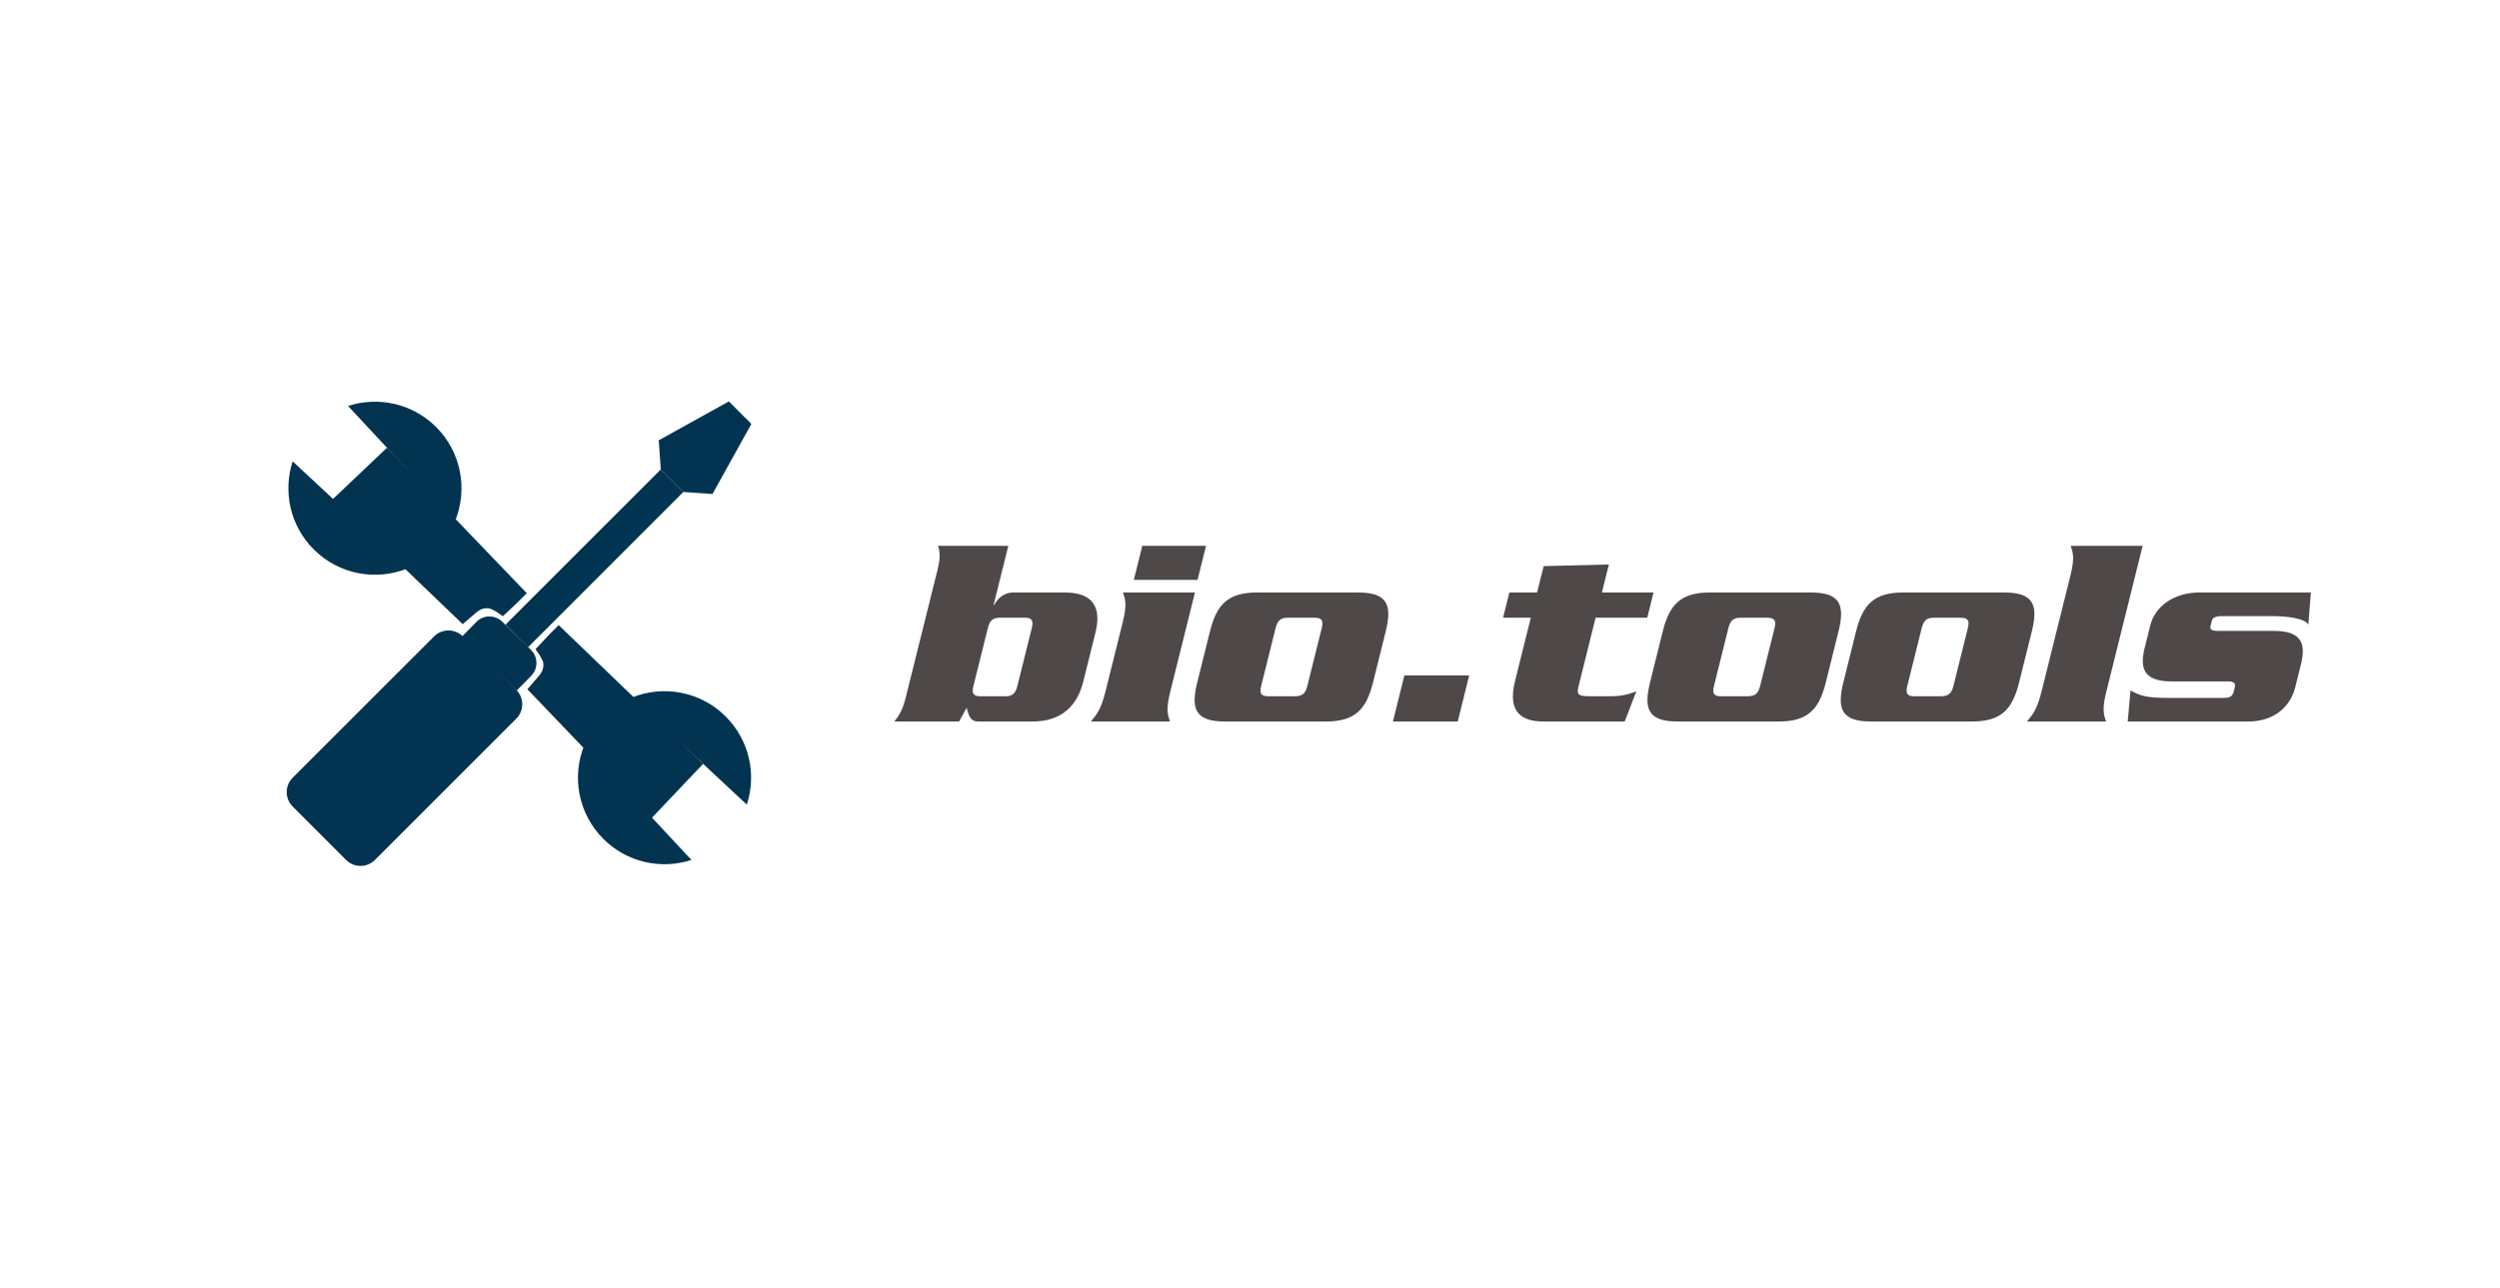
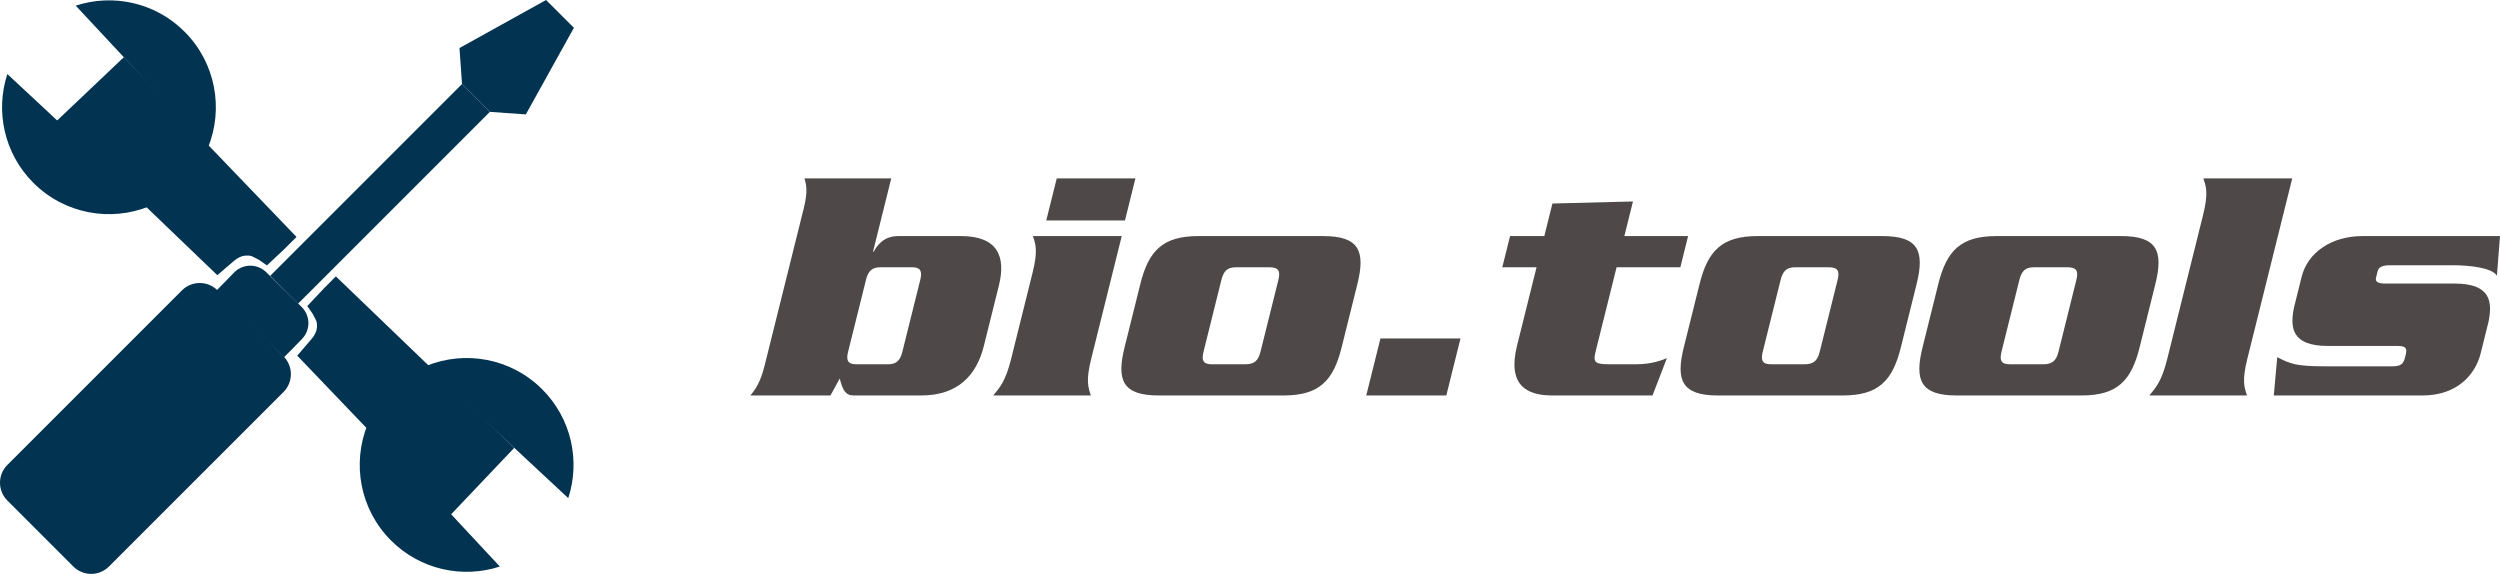
- <svg xmlns="http://www.w3.org/2000/svg" id="Layer_1" data-name="Layer 1" viewBox="0 0 2327.86 1200">
-   <defs fill="#faf9f9">
+ <svg xmlns="http://www.w3.org/2000/svg" id="Layer_1" version="1.1" viewBox="0 0 1885.54 432.84">
+   <defs>
    <style>
-       .cls-1 {
+       .st0 {
        fill: #4e4848;
      }

-       .cls-2 {
+       .st1 {
        fill: #023452;
      }
    </style>
  </defs>
  <g>
-     <path class="cls-2" d="M322.38,801.34l-49.73-49.73c-7.43-7.43-7.43-19.47,0-26.89l131.63-131.63c7.43-7.43,19.47-7.43,26.89,0l49.73,49.73c7.43,7.43,7.43,19.47,0,26.89l-131.63,131.63c-7.43,7.42-19.46,7.42-26.89,0Z" fill="#faf9f9" />
-     <path class="cls-2" d="M494.79,629.78l-7.18,7.37-6.34,6.4-51.13-50.19,6.34-6.4,7.18-7.37c6.64-6.76,17.45-6.86,24.21-.22l26.69,26.2c6.77,6.64,6.87,17.45.23,24.21h0Z" fill="#faf9f9" />
-     <path class="cls-2" d="M697.48,392.6l-16.11-16.1" fill="#faf9f9" />
-     <path class="cls-2" d="M615.54,437.44l-119.74,119.73-24.94,24.94,21.01,21.01,24.94-24.94,119.74-119.73" fill="#faf9f9" />
-     <path class="cls-2" d="M636.52,458.45l27.16,1.9,36.24-65.3-20.99-20.98-65.3,36.23,1.9,27.17" fill="#faf9f9" />
-     <path class="cls-2" d="M379.69,529.67c-29.14,11.83-63.8,5.94-87.44-17.7-22.21-22.21-28.75-54.13-19.63-82.07" fill="#faf9f9" />
-     <path class="cls-2" d="M324.2,378.33c27.91-9.15,59.87-2.58,82.07,19.63,23.61,23.61,29.53,58.25,17.7,87.39" fill="#faf9f9" />
-     <path class="cls-2" d="M544.31,694.29c-11.83,29.14-5.94,63.8,17.7,87.44,22.21,22.21,54.13,28.75,82.07,19.63" fill="#faf9f9" />
-     <path class="cls-2" d="M588.64,650.01c29.14-11.83,63.78-5.92,87.39,17.7,22.21,22.21,28.78,54.16,19.63,82.07" fill="#faf9f9" />
-     <path class="cls-2" d="M430.99,581.61l-121.21-116.28,50.71-48.12,130.23,135.57-9.22,9.18-13.09,12.28-5.98-4.19s0,0,0,0c-.28-.18-4.3-2.23-4.6-2.36-.37-.16-1.95-1.16-5.7-.84-3.11.27-5.74,1.62-8.57,3.98l-12.58,10.78Z" fill="#faf9f9" />
-     <path class="cls-2" d="M491.26,642.31l115.33,120.44,48.33-50.89-134.52-129.34-9.22,9.26-12.34,13.13,4.15,5.95s0,0,0,0c.17.28,2.2,4.28,2.33,4.58.16.37,1.15,1.94.8,5.68-.28,3.1-1.65,5.74-4.03,8.58l-10.84,12.62Z" fill="#faf9f9" />
+     <path class="st1" d="M55.3,427.27l-49.73-49.73c-7.43-7.43-7.43-19.47,0-26.89l131.63-131.63c7.43-7.43,19.47-7.43,26.89,0l49.73,49.73c7.43,7.43,7.43,19.47,0,26.89l-131.63,131.63c-7.43,7.42-19.46,7.42-26.89,0Z" />
+     <path class="st1" d="M227.71,255.71l-7.18,7.37-6.34,6.4-51.13-50.19,6.34-6.4,7.18-7.37c6.64-6.76,17.45-6.86,24.21-.22l26.69,26.2c6.77,6.64,6.87,17.45.23,24.21h0Z" />
+     <path class="st1" d="M430.4,18.53l-16.11-16.1" />
+     <path class="st1" d="M348.46,63.37l-119.74,119.73-24.94,24.94,21.01,21.01,24.94-24.94,119.74-119.73" />
+     <path class="st1" d="M369.44,84.38l27.16,1.9,36.24-65.3L411.85,0l-65.3,36.23,1.9,27.17" />
+     <path class="st1" d="M112.61,155.6c-29.14,11.83-63.8,5.94-87.44-17.7C2.96,115.69-3.58,83.77,5.54,55.83" />
+     <path class="st1" d="M57.12,4.26c27.91-9.15,59.87-2.58,82.07,19.63,23.61,23.61,29.53,58.25,17.7,87.39" />
+     <path class="st1" d="M277.23,320.22c-11.83,29.14-5.94,63.8,17.7,87.44,22.21,22.21,54.13,28.75,82.07,19.63" />
+     <path class="st1" d="M321.56,275.94c29.14-11.83,63.78-5.92,87.39,17.7,22.21,22.21,28.78,54.16,19.63,82.07" />
+     <path class="st1" d="M163.91,207.54L42.7,91.26l50.71-48.12,130.23,135.57-9.22,9.18-13.09,12.28-5.98-4.19h0c-.28-.18-4.3-2.23-4.6-2.36-.37-.16-1.95-1.16-5.7-.84-3.11.27-5.74,1.62-8.57,3.98l-12.58,10.78h.01Z" />
+     <path class="st1" d="M224.18,268.24l115.33,120.44,48.33-50.89-134.52-129.34-9.22,9.26-12.34,13.13,4.15,5.95h0c.17.28,2.2,4.28,2.33,4.58.16.37,1.15,1.94.8,5.68-.28,3.1-1.65,5.74-4.03,8.58l-10.84,12.62h.01Z" />
  </g>
  <g>
-     <path class="cls-1" d="M833.03,672.34c4.03-4.86,7.67-10.23,10.72-22.51l29.55-118.69c3.05-12.28,2.08-17.65.48-22.51h65.49l-13.75,55.26h.51c2.75-4.86,7.54-11.77,18.54-11.77h47.32c27.62,0,34.03,15.35,28.56,37.34l-11.33,45.53c-5.47,22-19.53,37.35-47.15,37.35h-50.9c-6.4,0-8.45-4.1-10.64-12.79l-7.01,12.79h-60.38ZM906.67,639.6c-1.65,6.65.27,9.21,6.15,9.21h24.05c5.88,0,9.08-2.56,10.73-9.21l13.62-54.74c1.65-6.65-.27-9.21-6.15-9.21h-24.04c-5.89,0-9.09,2.56-10.74,9.21l-13.62,54.74Z" fill="#faf9f9" />
-     <path class="cls-1" d="M1045.87,579.74c4.14-16.63,2.28-21.49.23-27.62h67.02l-23.04,92.6c-4.14,16.63-2.28,21.49-.23,27.63h-73.67c5.11-6.14,9.39-11,13.52-27.63l16.17-64.98ZM1123.43,508.63l-7.89,31.72h-59.36l7.9-31.72h59.35Z" fill="#faf9f9" />
-     <path class="cls-1" d="M1278.97,636.02c-6.24,25.07-16.71,36.32-43.83,36.32h-94.14c-27.11,0-31.99-11.26-25.75-36.32l11.84-47.58c6.23-25.07,16.71-36.32,43.83-36.32h94.14c27.11,0,31.98,11.25,25.75,36.32l-11.84,47.58ZM1174.86,639.09c-1.72,6.91-.37,9.72,6.28,9.72h25.07c7.16,0,9.91-2.82,11.63-9.72l13.37-53.72c1.72-6.91.36-9.72-6.8-9.72h-25.06c-6.65,0-9.4,2.82-11.12,9.72l-13.37,53.72Z" fill="#faf9f9" />
-     <path class="cls-1" d="M1308.23,629.37h60.37l-10.69,42.97h-60.38l10.7-42.97Z" fill="#faf9f9" />
-     <path class="cls-1" d="M1437.94,527.56l60.75-1.54-6.49,26.09h48.08l-5.85,23.53h-48.09l-15.79,63.44c-1.92,7.67-1.14,9.72,9.61,9.72h21.23c11.76,0,19.75-3.33,22.89-4.61l-10.84,28.14h-75.72c-19.18,0-33.9-7.68-26.46-37.6l14.71-59.09h-25.83l5.86-23.53h25.83l6.12-24.56Z" fill="#faf9f9" />
-     <path class="cls-1" d="M1700.75,636.02c-6.24,25.07-16.71,36.32-43.83,36.32h-94.14c-27.11,0-31.99-11.26-25.75-36.32l11.84-47.58c6.23-25.07,16.71-36.32,43.83-36.32h94.14c27.11,0,31.98,11.25,25.75,36.32l-11.84,47.58ZM1596.64,639.09c-1.72,6.91-.37,9.72,6.28,9.72h25.07c7.16,0,9.91-2.82,11.63-9.72l13.37-53.72c1.72-6.91.36-9.72-6.8-9.72h-25.06c-6.65,0-9.4,2.82-11.12,9.72l-13.37,53.72Z" fill="#faf9f9" />
-     <path class="cls-1" d="M1880.82,636.02c-6.23,25.07-16.71,36.32-43.83,36.32h-94.14c-27.11,0-31.98-11.26-25.75-36.32l11.84-47.58c6.24-25.07,16.71-36.32,43.83-36.32h94.14c27.11,0,31.99,11.25,25.75,36.32l-11.84,47.58ZM1776.71,639.09c-1.72,6.91-.36,9.72,6.29,9.72h25.06c7.16,0,9.91-2.82,11.64-9.72l13.36-53.72c1.72-6.91.37-9.72-6.79-9.72h-25.07c-6.65,0-9.4,2.82-11.12,9.72l-13.37,53.72Z" fill="#faf9f9" />
-     <path class="cls-1" d="M1928.67,536.26c4.13-16.63,2.28-21.49.22-27.63h67.03l-33.88,136.09c-4.13,16.63-2.28,21.49-.22,27.63h-73.68c5.11-6.14,9.39-11,13.53-27.63l27-108.46Z" fill="#faf9f9" />
-     <path class="cls-1" d="M2118.39,587.93c27.62,0,28.48,14.07,25.61,28.65l-5.98,24.05c-3.82,15.35-17.11,31.72-43.96,31.72h-112.05l2.59-28.91c9.73,5.12,14.65,6.91,35.89,6.91h50.9c6.14,0,8.32-1.54,9.52-6.4l.63-2.56c1.21-4.86-.2-6.4-6.34-6.4h-52.43c-27.63,0-28.48-14.07-25.55-28.9l5.8-23.28c4.58-18.42,22.73-30.69,45.75-30.69h103.85l-2.33,29.93c-3.39-5.89-19.76-7.93-33.84-7.93h-46.81c-5.88,0-8.57,1.54-9.26,4.35l-1.28,5.12c-.7,2.81,1.23,4.35,7.11,4.35h52.18Z" fill="#faf9f9" />
+     <path class="st0" d="M565.95,298.27c4.03-4.86,7.67-10.23,10.72-22.51l29.55-118.69c3.05-12.28,2.08-17.65.48-22.51h65.49l-13.75,55.26h.51c2.75-4.86,7.54-11.77,18.54-11.77h47.32c27.62,0,34.03,15.35,28.56,37.34l-11.33,45.53c-5.47,22-19.53,37.35-47.15,37.35h-50.9c-6.4,0-8.45-4.1-10.64-12.79l-7.01,12.79h-60.39ZM639.59,265.53c-1.65,6.65.27,9.21,6.15,9.21h24.05c5.88,0,9.08-2.56,10.73-9.21l13.62-54.74c1.65-6.65-.27-9.21-6.15-9.21h-24.04c-5.89,0-9.09,2.56-10.74,9.21l-13.62,54.74Z" />
+     <path class="st0" d="M778.79,205.67c4.14-16.63,2.28-21.49.23-27.62h67.02l-23.04,92.6c-4.14,16.63-2.28,21.49-.23,27.63h-73.67c5.11-6.14,9.39-11,13.52-27.63l16.17-64.98ZM856.35,134.56l-7.89,31.72h-59.36l7.9-31.72h59.35Z" />
+     <path class="st0" d="M1011.89,261.95c-6.24,25.07-16.71,36.32-43.83,36.32h-94.14c-27.11,0-31.99-11.26-25.75-36.32l11.84-47.58c6.23-25.07,16.71-36.32,43.83-36.32h94.14c27.11,0,31.98,11.25,25.75,36.32l-11.84,47.58ZM907.78,265.02c-1.72,6.91-.37,9.72,6.28,9.72h25.07c7.16,0,9.91-2.82,11.63-9.72l13.37-53.72c1.72-6.91.36-9.72-6.8-9.72h-25.06c-6.65,0-9.4,2.82-11.12,9.72l-13.37,53.72h0Z" />
+     <path class="st0" d="M1041.15,255.3h60.37l-10.69,42.97h-60.38l10.7-42.97Z" />
+     <path class="st0" d="M1170.86,153.49l60.75-1.54-6.49,26.09h48.08l-5.85,23.53h-48.09l-15.79,63.44c-1.92,7.67-1.14,9.72,9.61,9.72h21.23c11.76,0,19.75-3.33,22.89-4.61l-10.84,28.14h-75.72c-19.18,0-33.9-7.68-26.46-37.6l14.71-59.09h-25.83l5.86-23.53h25.83l6.12-24.56h-.01Z" />
+     <path class="st0" d="M1433.67,261.95c-6.24,25.07-16.71,36.32-43.83,36.32h-94.14c-27.11,0-31.99-11.26-25.75-36.32l11.84-47.58c6.23-25.07,16.71-36.32,43.83-36.32h94.14c27.11,0,31.98,11.25,25.75,36.32l-11.84,47.58ZM1329.56,265.02c-1.72,6.91-.37,9.72,6.28,9.72h25.07c7.16,0,9.91-2.82,11.63-9.72l13.37-53.72c1.72-6.91.36-9.72-6.8-9.72h-25.06c-6.65,0-9.4,2.82-11.12,9.72l-13.37,53.72h0Z" />
+     <path class="st0" d="M1613.74,261.95c-6.23,25.07-16.71,36.32-43.83,36.32h-94.14c-27.11,0-31.98-11.26-25.75-36.32l11.84-47.58c6.24-25.07,16.71-36.32,43.83-36.32h94.14c27.11,0,31.99,11.25,25.75,36.32l-11.84,47.58ZM1509.63,265.02c-1.72,6.91-.36,9.72,6.29,9.72h25.06c7.16,0,9.91-2.82,11.64-9.72l13.36-53.72c1.72-6.91.37-9.72-6.79-9.72h-25.07c-6.65,0-9.4,2.82-11.12,9.72l-13.37,53.72h0Z" />
+     <path class="st0" d="M1661.59,162.19c4.13-16.63,2.28-21.49.22-27.63h67.03l-33.88,136.09c-4.13,16.63-2.28,21.49-.22,27.63h-73.68c5.11-6.14,9.39-11,13.53-27.63l27-108.46h0Z" />
+     <path class="st0" d="M1851.31,213.86c27.62,0,28.48,14.07,25.61,28.65l-5.98,24.05c-3.82,15.35-17.11,31.72-43.96,31.72h-112.05l2.59-28.91c9.73,5.12,14.65,6.91,35.89,6.91h50.9c6.14,0,8.32-1.54,9.52-6.4l.63-2.56c1.21-4.86-.2-6.4-6.34-6.4h-52.43c-27.63,0-28.48-14.07-25.55-28.9l5.8-23.28c4.58-18.42,22.73-30.69,45.75-30.69h103.85l-2.33,29.93c-3.39-5.89-19.76-7.93-33.84-7.93h-46.81c-5.88,0-8.57,1.54-9.26,4.35l-1.28,5.12c-.7,2.81,1.23,4.35,7.11,4.35h52.18Z" />
  </g>
</svg>
